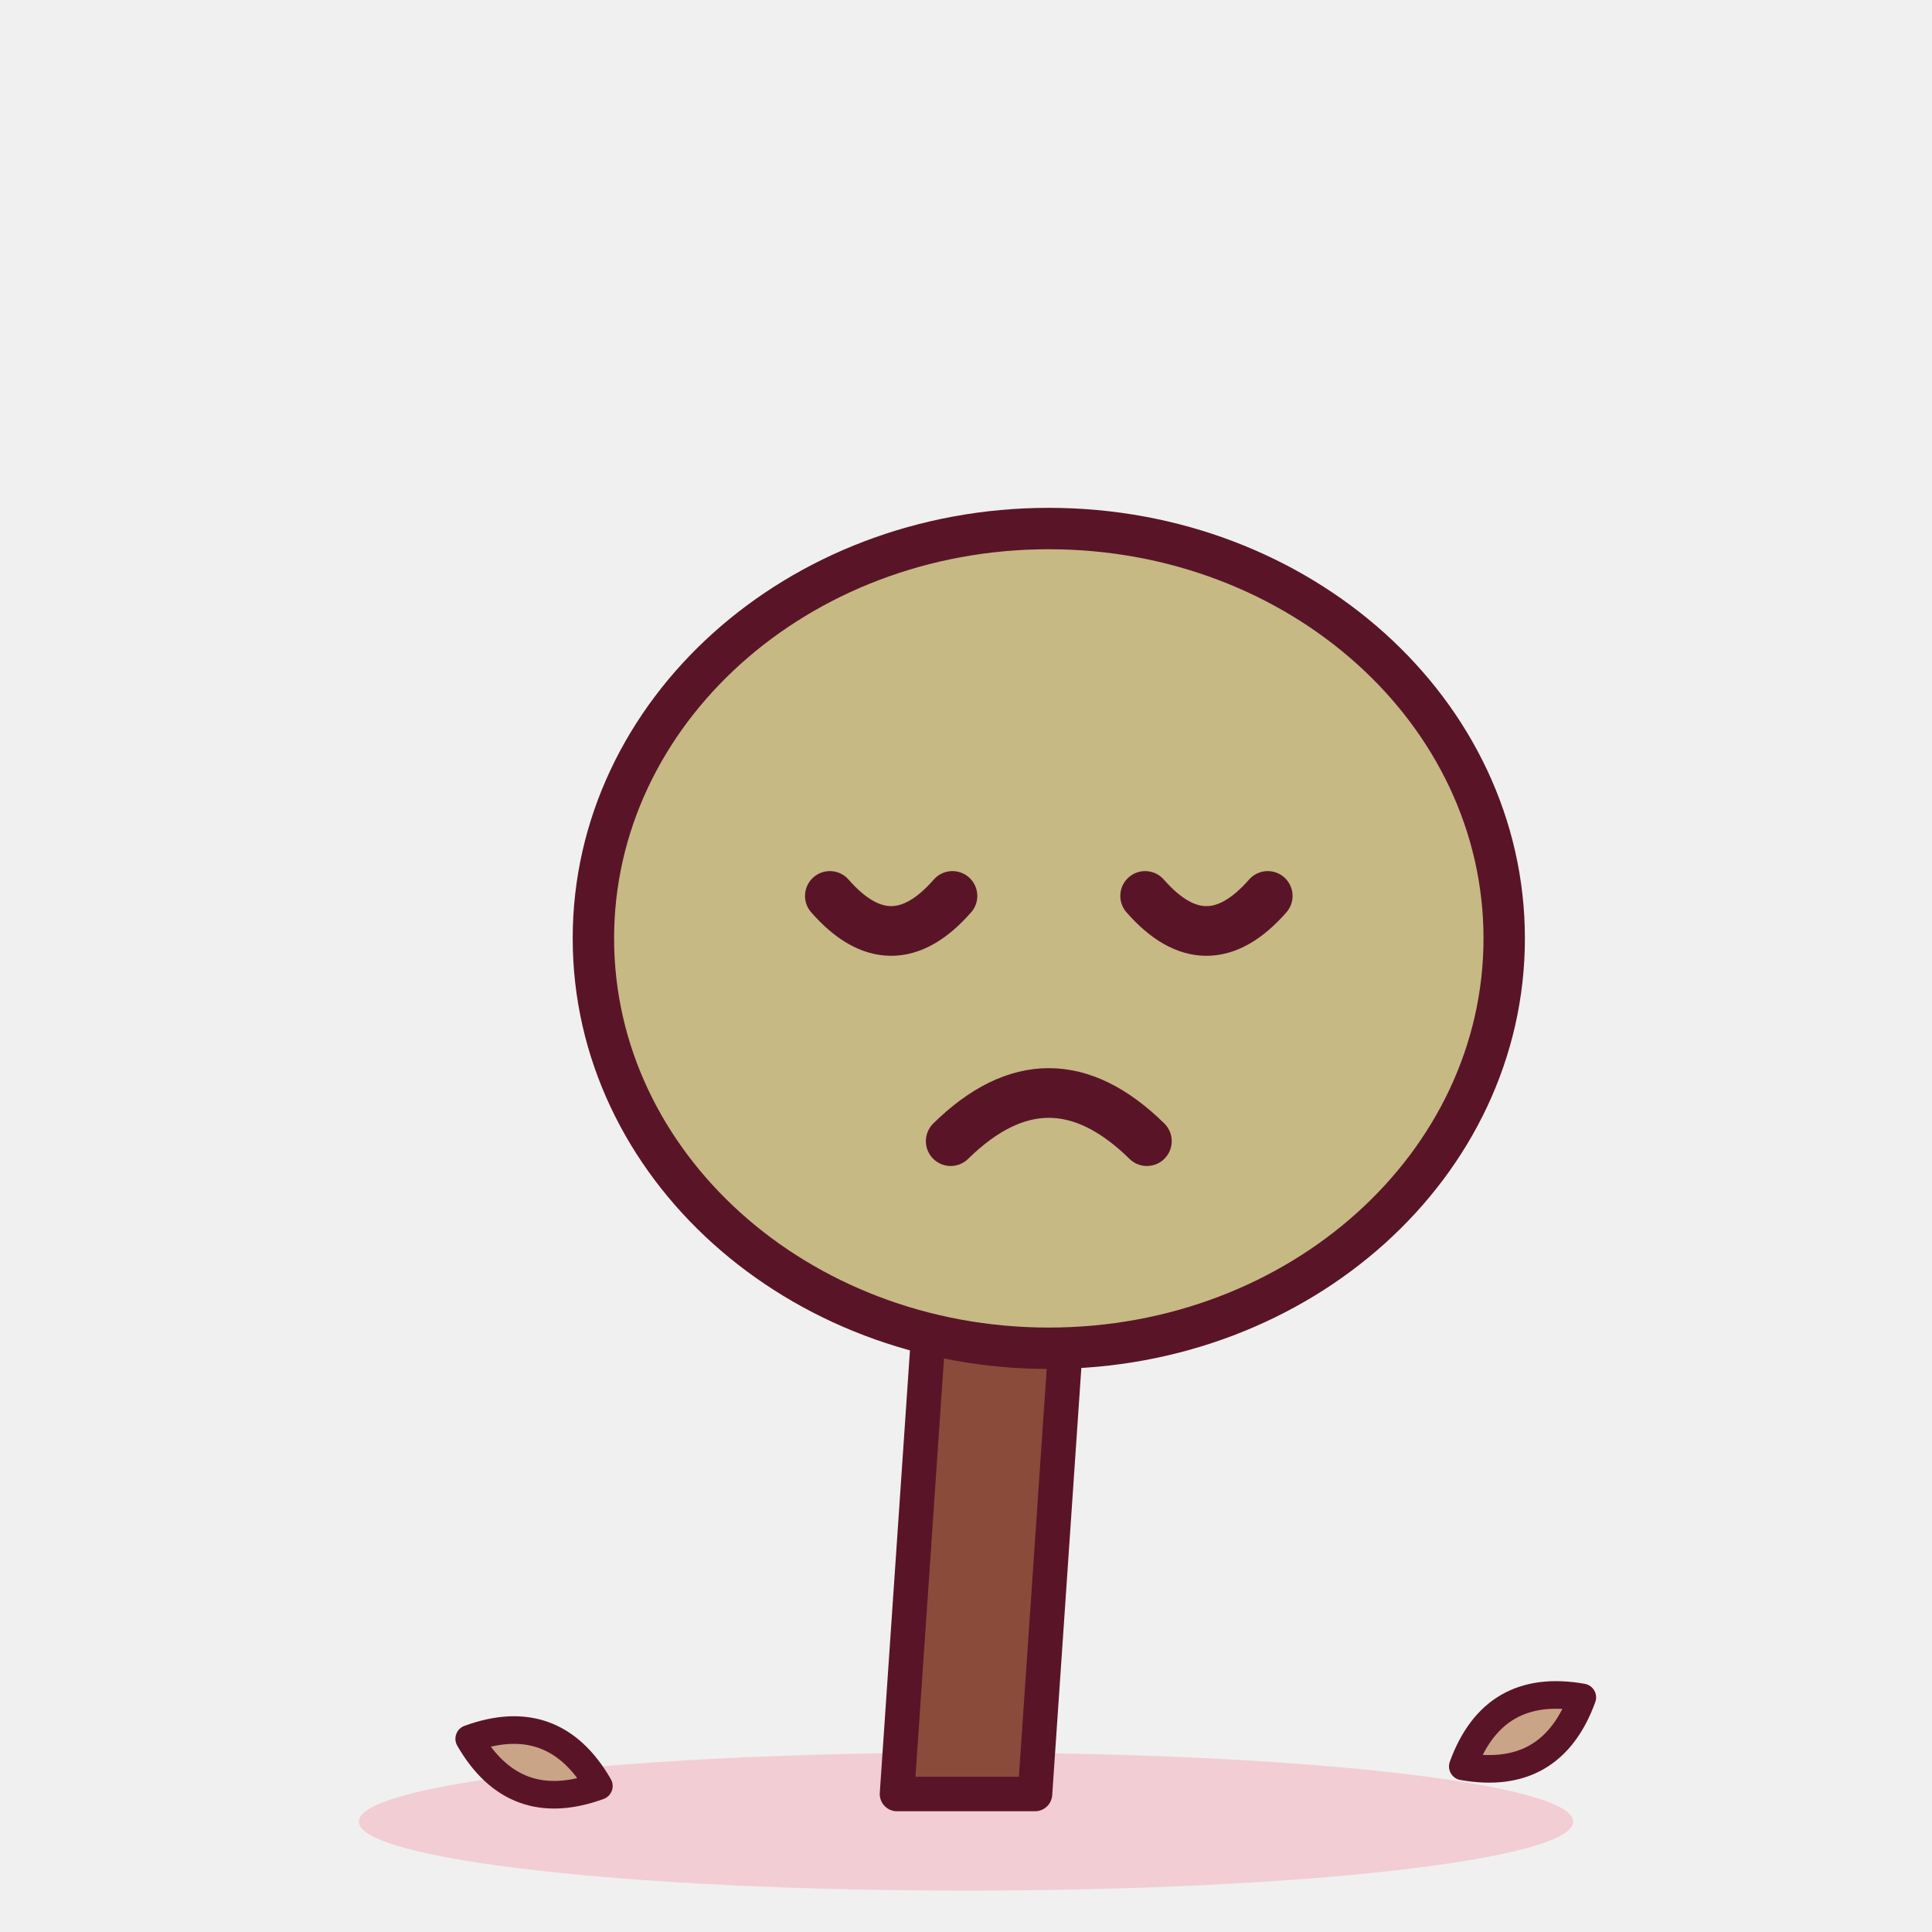
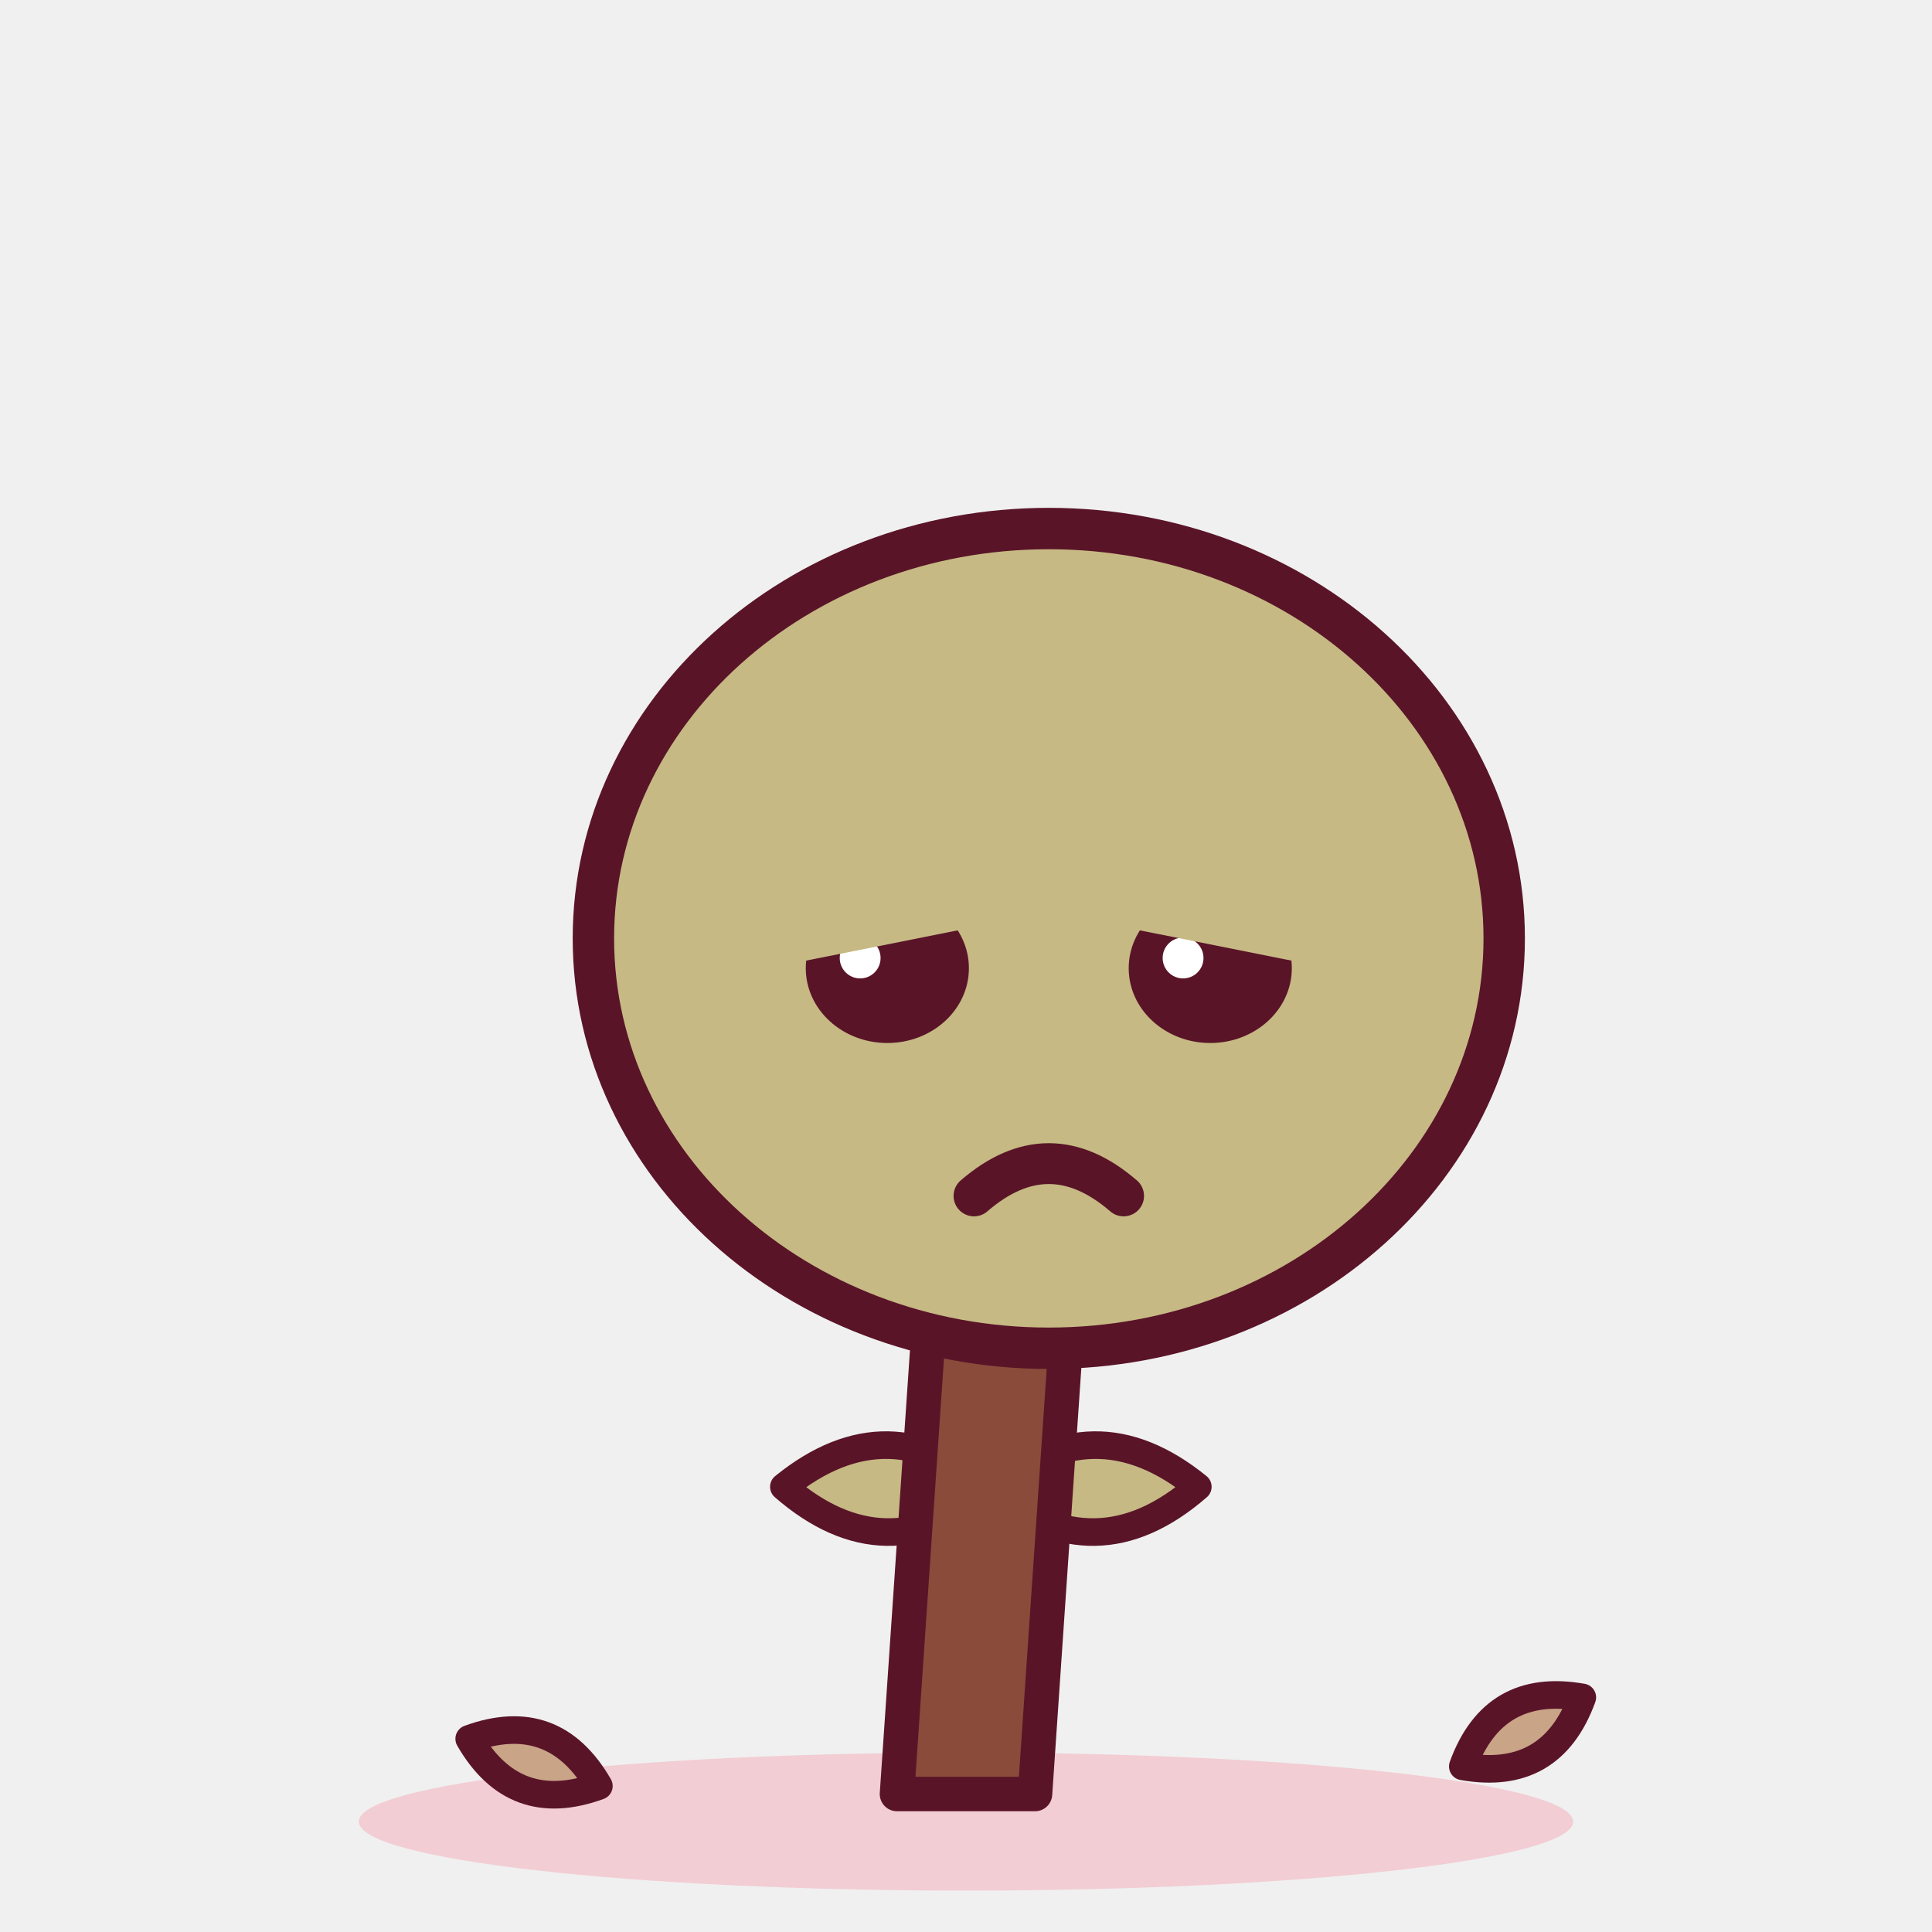
<svg xmlns="http://www.w3.org/2000/svg" viewBox="-10 0 140 140">
  <ellipse cx="60" cy="132" rx="44" ry="5" fill="#F2CDD4" />
+   <path d="M0 0 Q7.5 -6.3 15 0 Q7.5 6.3 0 0 Z" transform="translate(61.8 108) rotate(181)" fill="#C6B984" stroke="#5A1428" stroke-width="2" stroke-linejoin="round" />
+   <path d="M0 0 Q7.5 -6.3 15 0 Q7.5 6.3 0 0 Z" transform="translate(61.8 108) rotate(-1)" fill="#C6B984" stroke="#5A1428" stroke-width="2" stroke-linejoin="round" />
  <path d="M55 130 L58 86 L68 86 L65 130 Z" fill="#8A4B3A" stroke="#5A1428" stroke-width="2.5" stroke-linejoin="round" />
  <ellipse cx="66" cy="68" rx="33" ry="29.7" fill="#C6B984" stroke="#5A1428" stroke-width="3" />
-   <path d="M50.135 64.923 Q54.577 70 59.019 64.923 M72.981 64.923 Q77.423 70 81.865 64.923" stroke="#5A1428" stroke-width="3.6" fill="none" stroke-linecap="round" />
-   <path d="M58.892 82.692 Q66 75.712 73.108 82.692" stroke="#5A1428" stroke-width="3.6" fill="none" stroke-linecap="round" />
+   <ellipse cx="54.3" cy="70.16" rx="5.91" ry="5.42" fill="#5A1428" />
+   <circle cx="52.33" cy="69.42" r="1.48" fill="#FFFFFF" />
+   <path d="M61.69 60.92 L46.91 60.92 L46.91 69.91 L61.69 66.96 Z" fill="#C6B984" />
+   <ellipse cx="77.7" cy="70.16" rx="5.91" ry="5.42" fill="#5A1428" />
+   <circle cx="75.73" cy="69.42" r="1.48" fill="#FFFFFF" />
+   <path d="M70.31 60.92 L85.09 60.92 L85.09 69.91 L70.31 66.96 Z" fill="#C6B984" />
+   <path d="M60.58 86.66 Q66 81.98 71.42 86.66" stroke="#5A1428" stroke-width="2.96" fill="none" stroke-linecap="round" />
  <path d="M0 0 Q5 -4.2 10 0 Q5 4.2 0 0 Z" transform="translate(24 126) rotate(20)" fill="#C9A487" stroke="#5A1428" stroke-width="2" stroke-linejoin="round" />
  <path d="M0 0 Q5 -4.2 10 0 Q5 4.2 0 0 Z" transform="translate(96 128) rotate(-30)" fill="#C9A487" stroke="#5A1428" stroke-width="2" stroke-linejoin="round" />
</svg>
